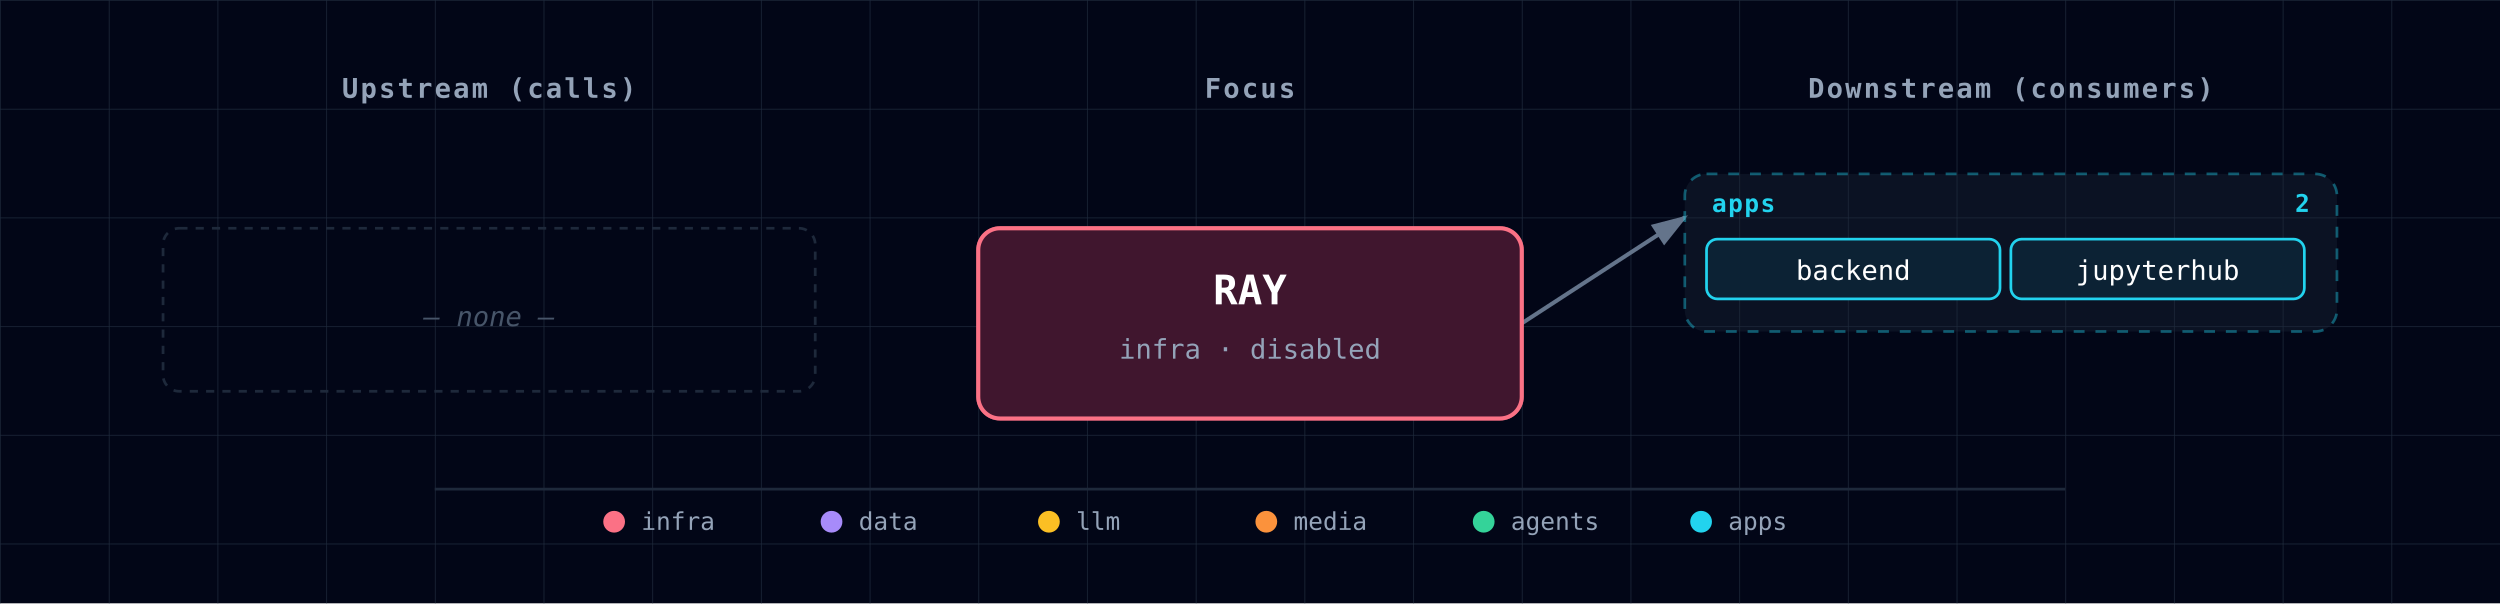
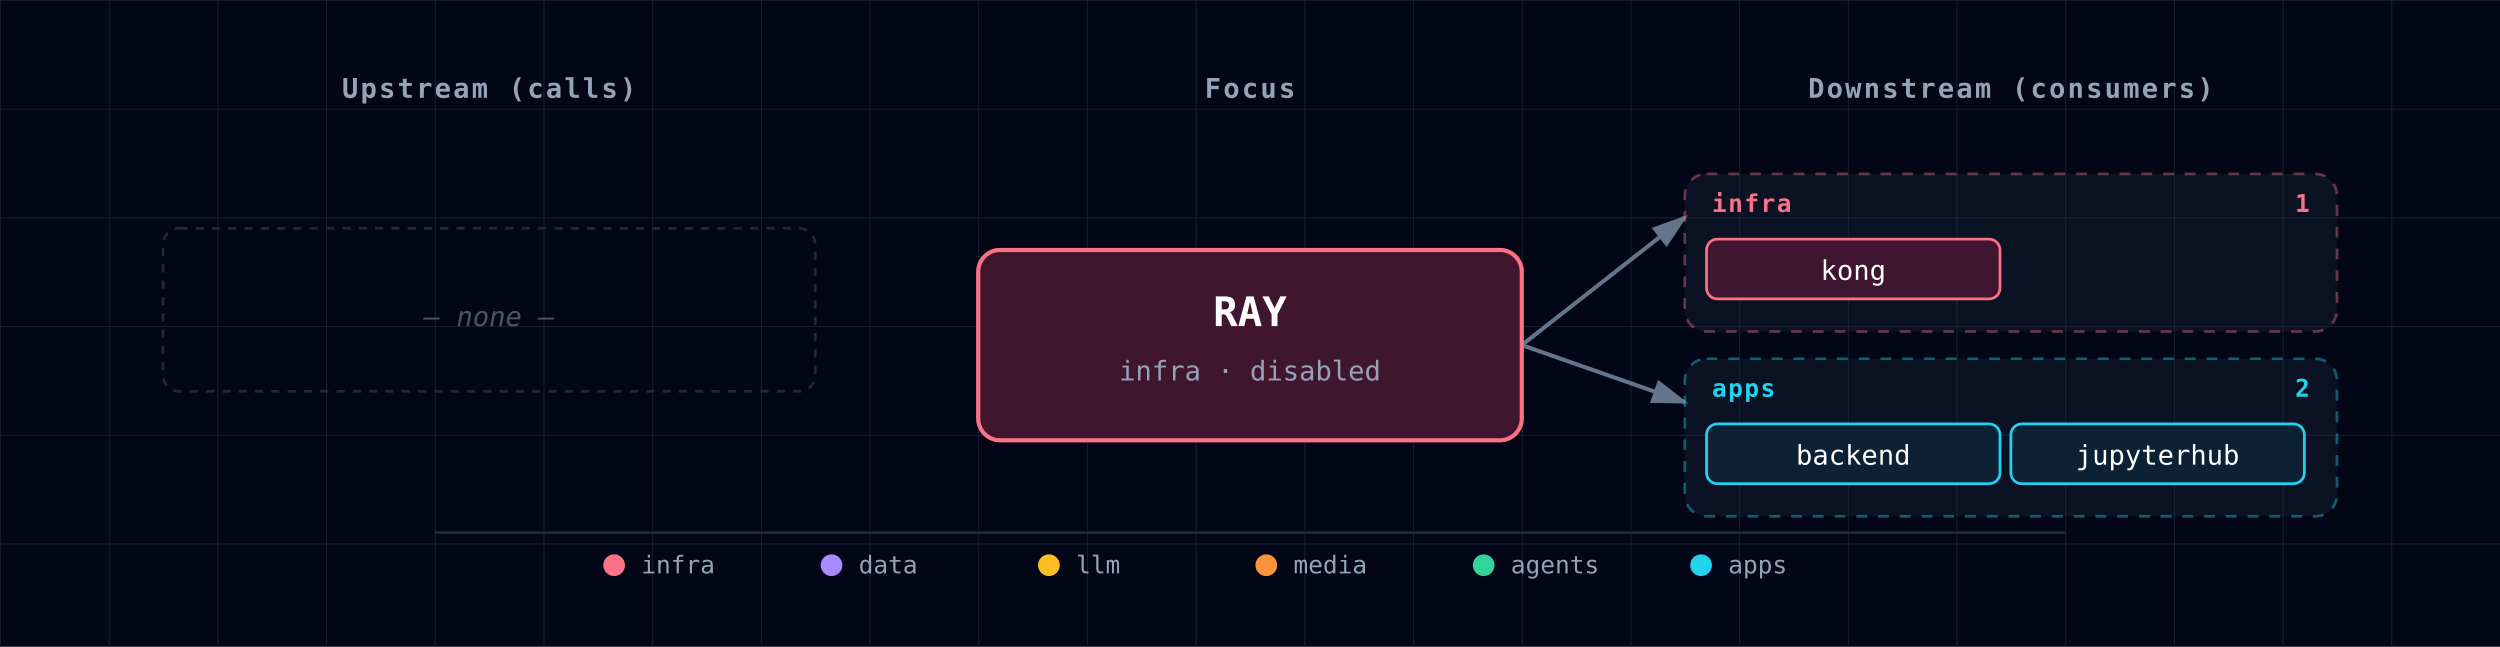
- <svg xmlns="http://www.w3.org/2000/svg" viewBox="0 0 920 222" font-family="'JetBrains Mono', 'Fira Code', Menlo, Consolas, monospace">
+ <svg xmlns="http://www.w3.org/2000/svg" viewBox="0 0 920 238" font-family="'JetBrains Mono', 'Fira Code', Menlo, Consolas, monospace">
  <defs>
    <pattern id="grid" width="40" height="40" patternUnits="userSpaceOnUse">
      <path d="M 40 0 L 0 0 0 40" fill="none" stroke="#1e293b" stroke-width="0.5" />
    </pattern>
    <marker id="arrowhead" markerWidth="9" markerHeight="6" refX="8" refY="3" orient="auto">
      <polygon points="0 0, 9 3, 0 6" fill="#64748b" />
    </marker>
    <filter id="focus-glow" x="-50%" y="-50%" width="200%" height="200%">
      <feGaussianBlur in="SourceAlpha" stdDeviation="6" />
      <feFlood flood-color="#fb7185" flood-opacity="0.6" />
      <feComposite in2="SourceAlpha" operator="in" />
      <feMerge>
        <feMergeNode />
        <feMergeNode in="SourceGraphic" />
      </feMerge>
    </filter>
  </defs>
-   <rect width="920" height="222" fill="#020617" />
-   <rect width="920" height="222" fill="url(#grid)" />
+   <rect width="920" height="238" fill="#020617" />
+   <rect width="920" height="238" fill="url(#grid)" />
  <text x="180" y="36" fill="#94a3b8" font-size="10" font-weight="600" text-anchor="middle" letter-spacing="0.08em">Upstream (calls)</text>
  <text x="460" y="36" fill="#94a3b8" font-size="10" font-weight="600" text-anchor="middle" letter-spacing="0.08em">Focus</text>
  <text x="740" y="36" fill="#94a3b8" font-size="10" font-weight="600" text-anchor="middle" letter-spacing="0.08em">Downstream (consumers)</text>
-   <line x1="560" y1="119" x2="620" y2="80" stroke="#64748b" stroke-width="1.5" marker-end="url(#arrowhead)" />
+   <line x1="560" y1="127" x2="620" y2="80" stroke="#64748b" stroke-width="1.5" marker-end="url(#arrowhead)" />
+   <line x1="560" y1="127" x2="620" y2="148" stroke="#64748b" stroke-width="1.5" marker-end="url(#arrowhead)" />
  <g>
    <rect x="60" y="84" width="240" height="60" rx="6" fill="none" stroke="#1e293b" stroke-width="1" stroke-dasharray="3,3" />
    <text x="180" y="120" fill="#475569" font-size="10" font-style="italic" text-anchor="middle">— none —</text>
  </g>
  <g>
    <g class="cluster">
-       <rect x="620" y="64" width="240" height="58" rx="8" fill="rgba(30,41,59,0.35)" stroke="#22d3ee" stroke-width="1" stroke-dasharray="4,4" stroke-opacity="0.4" />
-       <text x="630" y="78" fill="#22d3ee" font-size="9" font-weight="700" text-anchor="start" style="letter-spacing:0.06em;text-transform:uppercase;">apps</text>
-       <text x="850" y="78" fill="#22d3ee" font-size="9" font-weight="600" text-anchor="end">2</text>
+       <rect x="620" y="64" width="240" height="58" rx="8" fill="rgba(30,41,59,0.35)" stroke="#fb7185" stroke-width="1" stroke-dasharray="4,4" stroke-opacity="0.4" />
+       <text x="630" y="78" fill="#fb7185" font-size="9" font-weight="700" text-anchor="start" style="letter-spacing:0.06em;text-transform:uppercase;">infra</text>
+       <text x="850" y="78" fill="#fb7185" font-size="9" font-weight="600" text-anchor="end">1</text>
    </g>
    <g>
      <rect x="628" y="88" width="108" height="22" rx="4" fill="#0f172a" />
-       <rect x="628" y="88" width="108" height="22" rx="4" fill="rgba(8, 51, 68, 0.4)" stroke="#22d3ee" stroke-width="1" />
-       <text x="682" y="103" fill="white" font-size="10" text-anchor="middle">backend</text>
+       <rect x="628" y="88" width="108" height="22" rx="4" fill="rgba(136, 19, 55, 0.4)" stroke="#fb7185" stroke-width="1" />
+       <text x="682" y="103" fill="white" font-size="10" text-anchor="middle">kong</text>
+     </g>
+     <g class="cluster">
+       <rect x="620" y="132" width="240" height="58" rx="8" fill="rgba(30,41,59,0.35)" stroke="#22d3ee" stroke-width="1" stroke-dasharray="4,4" stroke-opacity="0.4" />
+       <text x="630" y="146" fill="#22d3ee" font-size="9" font-weight="700" text-anchor="start" style="letter-spacing:0.06em;text-transform:uppercase;">apps</text>
+       <text x="850" y="146" fill="#22d3ee" font-size="9" font-weight="600" text-anchor="end">2</text>
    </g>
    <g>
-       <rect x="740" y="88" width="108" height="22" rx="4" fill="#0f172a" />
-       <rect x="740" y="88" width="108" height="22" rx="4" fill="rgba(8, 51, 68, 0.4)" stroke="#22d3ee" stroke-width="1" />
-       <text x="794" y="103" fill="white" font-size="10" text-anchor="middle">jupyterhub</text>
+       <rect x="628" y="156" width="108" height="22" rx="4" fill="#0f172a" />
+       <rect x="628" y="156" width="108" height="22" rx="4" fill="rgba(8, 51, 68, 0.4)" stroke="#22d3ee" stroke-width="1" />
+       <text x="682" y="171" fill="white" font-size="10" text-anchor="middle">backend</text>
+     </g>
+     <g>
+       <rect x="740" y="156" width="108" height="22" rx="4" fill="#0f172a" />
+       <rect x="740" y="156" width="108" height="22" rx="4" fill="rgba(8, 51, 68, 0.4)" stroke="#22d3ee" stroke-width="1" />
+       <text x="794" y="171" fill="white" font-size="10" text-anchor="middle">jupyterhub</text>
    </g>
  </g>
  <g class="focus" filter="url(#focus-glow)">
-     <rect x="360" y="84" width="200" height="70" rx="8" fill="#0f172a" />
-     <rect x="360" y="84" width="200" height="70" rx="8" fill="rgba(136, 19, 55, 0.4)" stroke="#fb7185" stroke-width="1.5" />
-     <text x="460" y="112" fill="white" font-size="15" font-weight="700" text-anchor="middle">RAY</text>
-     <text x="460" y="132" fill="#94a3b8" font-size="10" text-anchor="middle">infra · disabled</text>
+     <rect x="360" y="92" width="200" height="70" rx="8" fill="#0f172a" />
+     <rect x="360" y="92" width="200" height="70" rx="8" fill="rgba(136, 19, 55, 0.4)" stroke="#fb7185" stroke-width="1.5" />
+     <text x="460" y="120" fill="white" font-size="15" font-weight="700" text-anchor="middle">RAY</text>
+     <text x="460" y="140" fill="#94a3b8" font-size="10" text-anchor="middle">infra · disabled</text>
  </g>
  <g class="legend">
-     <line x1="160" y1="180" x2="760" y2="180" stroke="#1e293b" stroke-width="1" />
-     <circle cx="226" cy="192" r="4" fill="#fb7185" />
-     <text x="236" y="195" fill="#94a3b8" font-size="9" font-weight="400" text-anchor="start">infra</text>
-     <circle cx="306" cy="192" r="4" fill="#a78bfa" />
-     <text x="316" y="195" fill="#94a3b8" font-size="9" font-weight="400" text-anchor="start">data</text>
-     <circle cx="386" cy="192" r="4" fill="#fbbf24" />
-     <text x="396" y="195" fill="#94a3b8" font-size="9" font-weight="400" text-anchor="start">llm</text>
-     <circle cx="466" cy="192" r="4" fill="#fb923c" />
-     <text x="476" y="195" fill="#94a3b8" font-size="9" font-weight="400" text-anchor="start">media</text>
-     <circle cx="546" cy="192" r="4" fill="#34d399" />
-     <text x="556" y="195" fill="#94a3b8" font-size="9" font-weight="400" text-anchor="start">agents</text>
-     <circle cx="626" cy="192" r="4" fill="#22d3ee" />
-     <text x="636" y="195" fill="#94a3b8" font-size="9" font-weight="400" text-anchor="start">apps</text>
+     <line x1="160" y1="196" x2="760" y2="196" stroke="#1e293b" stroke-width="1" />
+     <circle cx="226" cy="208" r="4" fill="#fb7185" />
+     <text x="236" y="211" fill="#94a3b8" font-size="9" font-weight="400" text-anchor="start">infra</text>
+     <circle cx="306" cy="208" r="4" fill="#a78bfa" />
+     <text x="316" y="211" fill="#94a3b8" font-size="9" font-weight="400" text-anchor="start">data</text>
+     <circle cx="386" cy="208" r="4" fill="#fbbf24" />
+     <text x="396" y="211" fill="#94a3b8" font-size="9" font-weight="400" text-anchor="start">llm</text>
+     <circle cx="466" cy="208" r="4" fill="#fb923c" />
+     <text x="476" y="211" fill="#94a3b8" font-size="9" font-weight="400" text-anchor="start">media</text>
+     <circle cx="546" cy="208" r="4" fill="#34d399" />
+     <text x="556" y="211" fill="#94a3b8" font-size="9" font-weight="400" text-anchor="start">agents</text>
+     <circle cx="626" cy="208" r="4" fill="#22d3ee" />
+     <text x="636" y="211" fill="#94a3b8" font-size="9" font-weight="400" text-anchor="start">apps</text>
  </g>
</svg>
